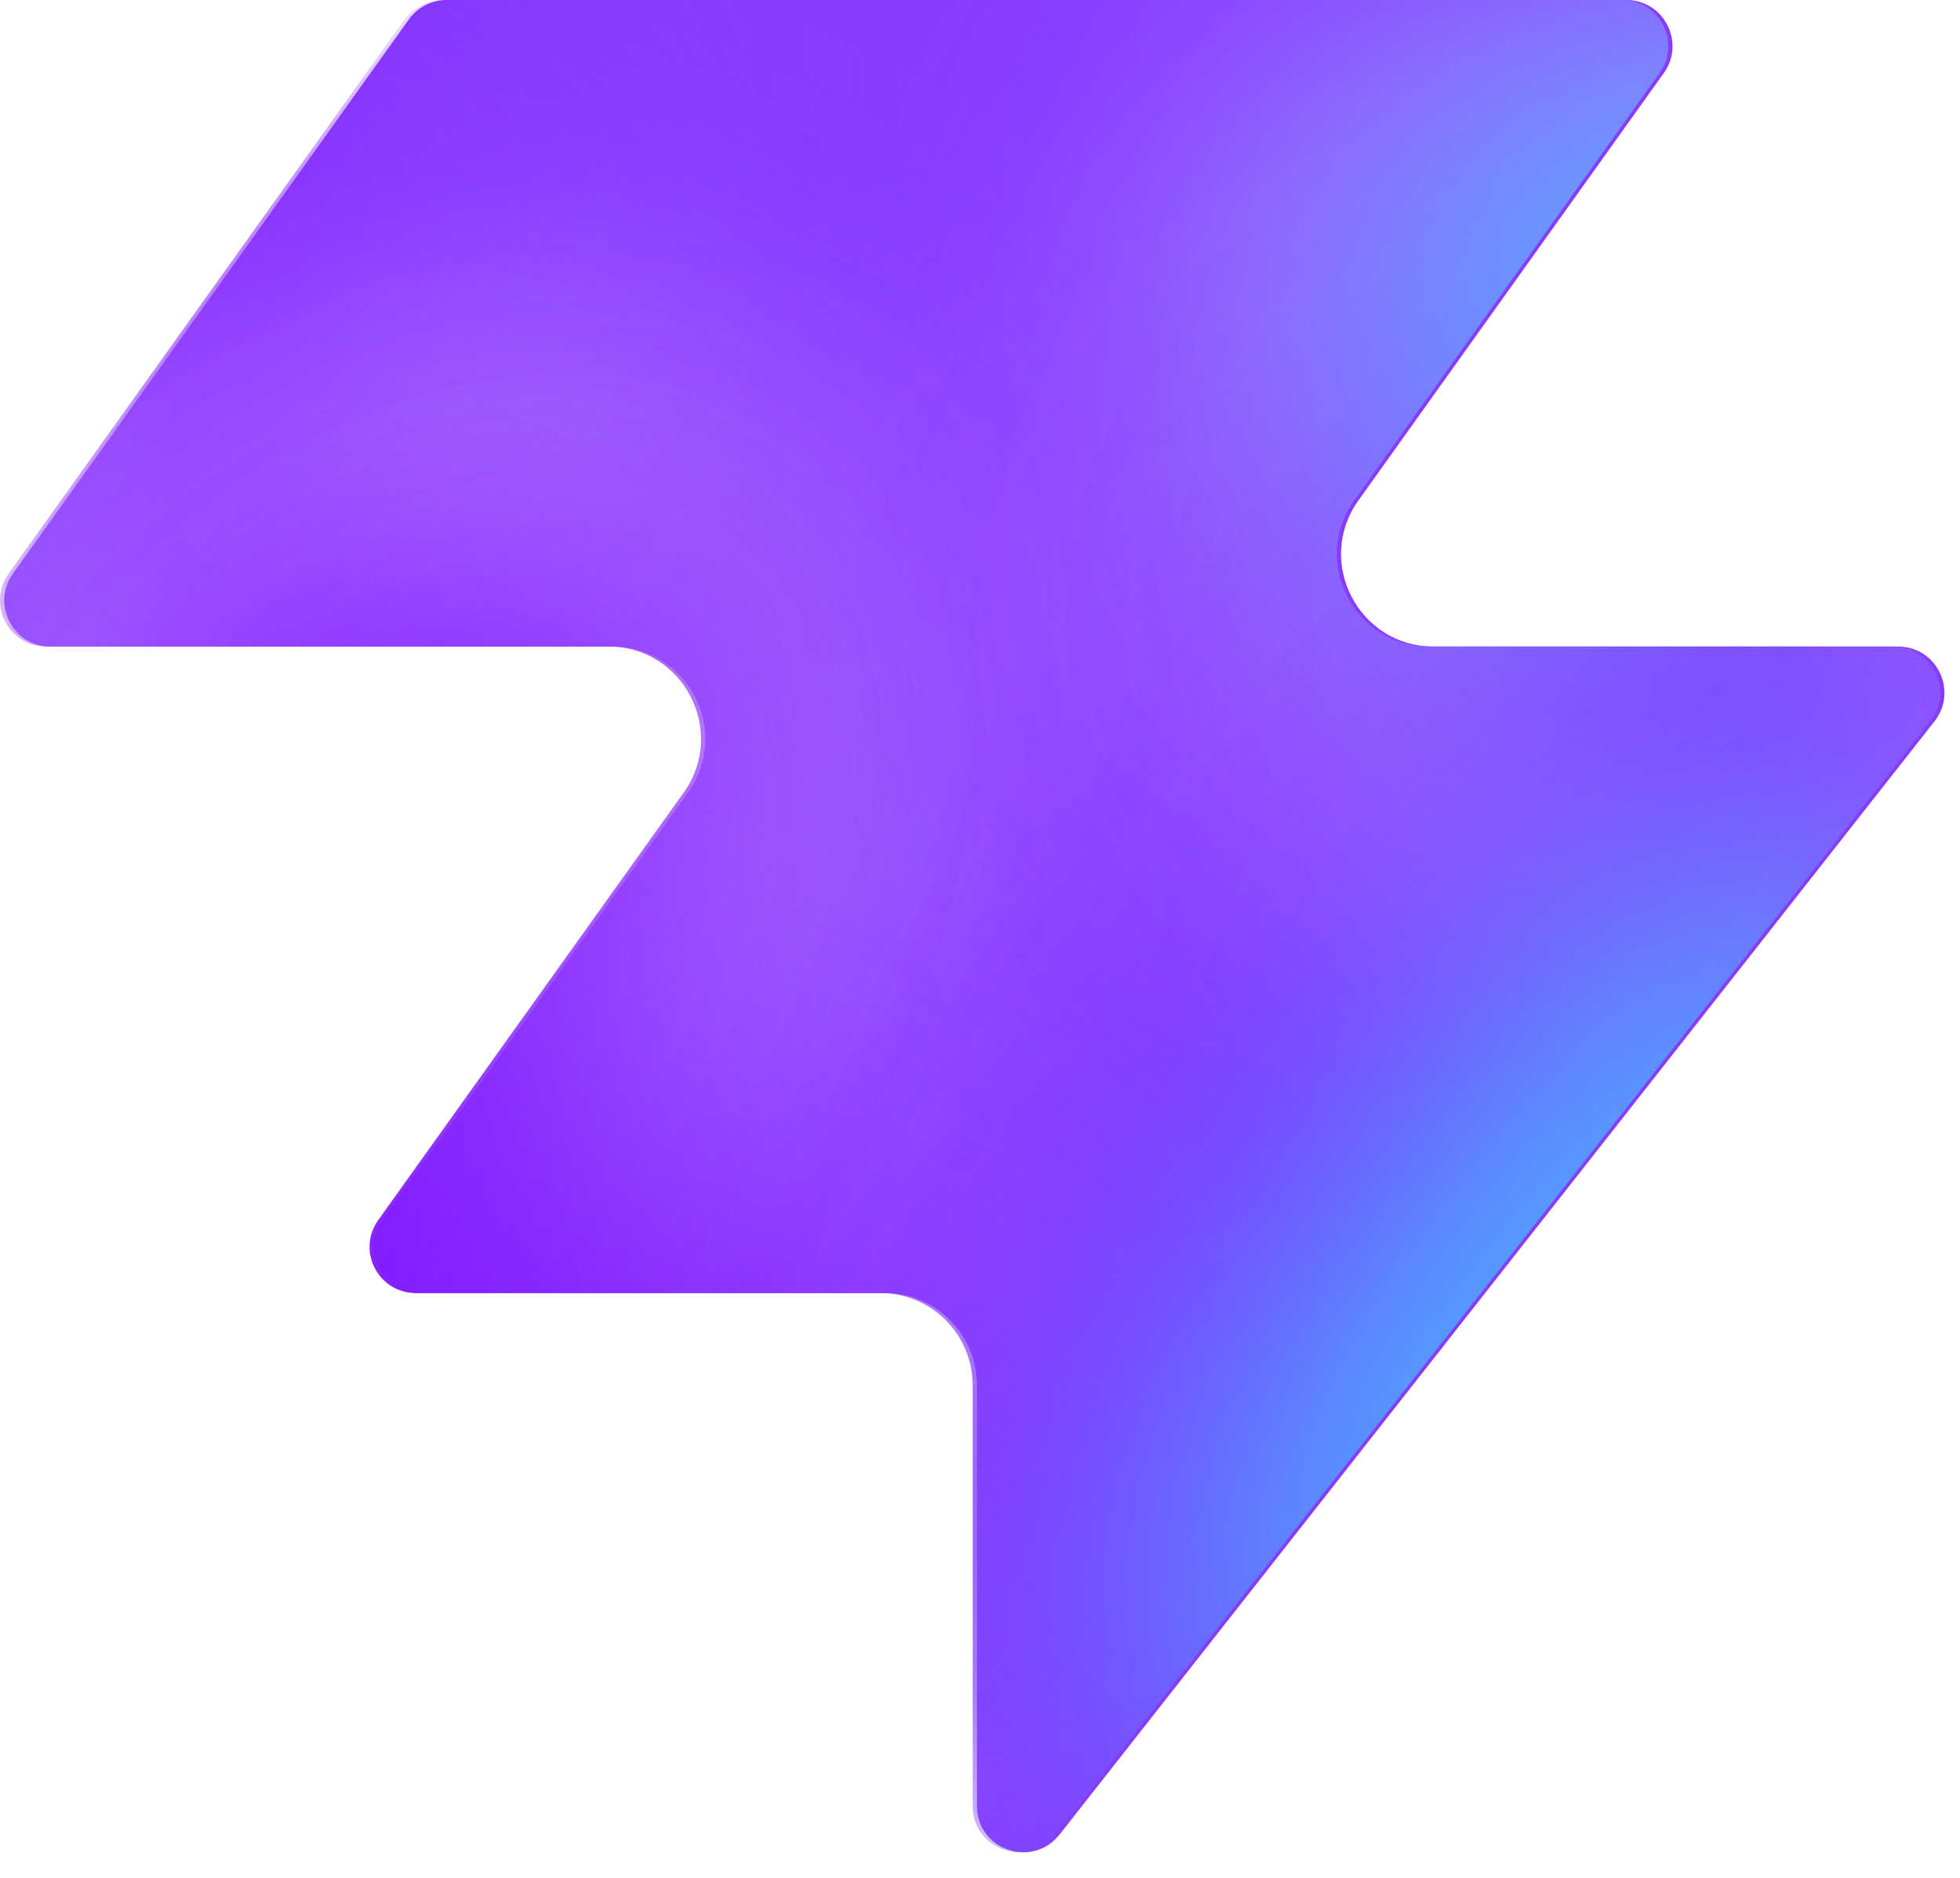
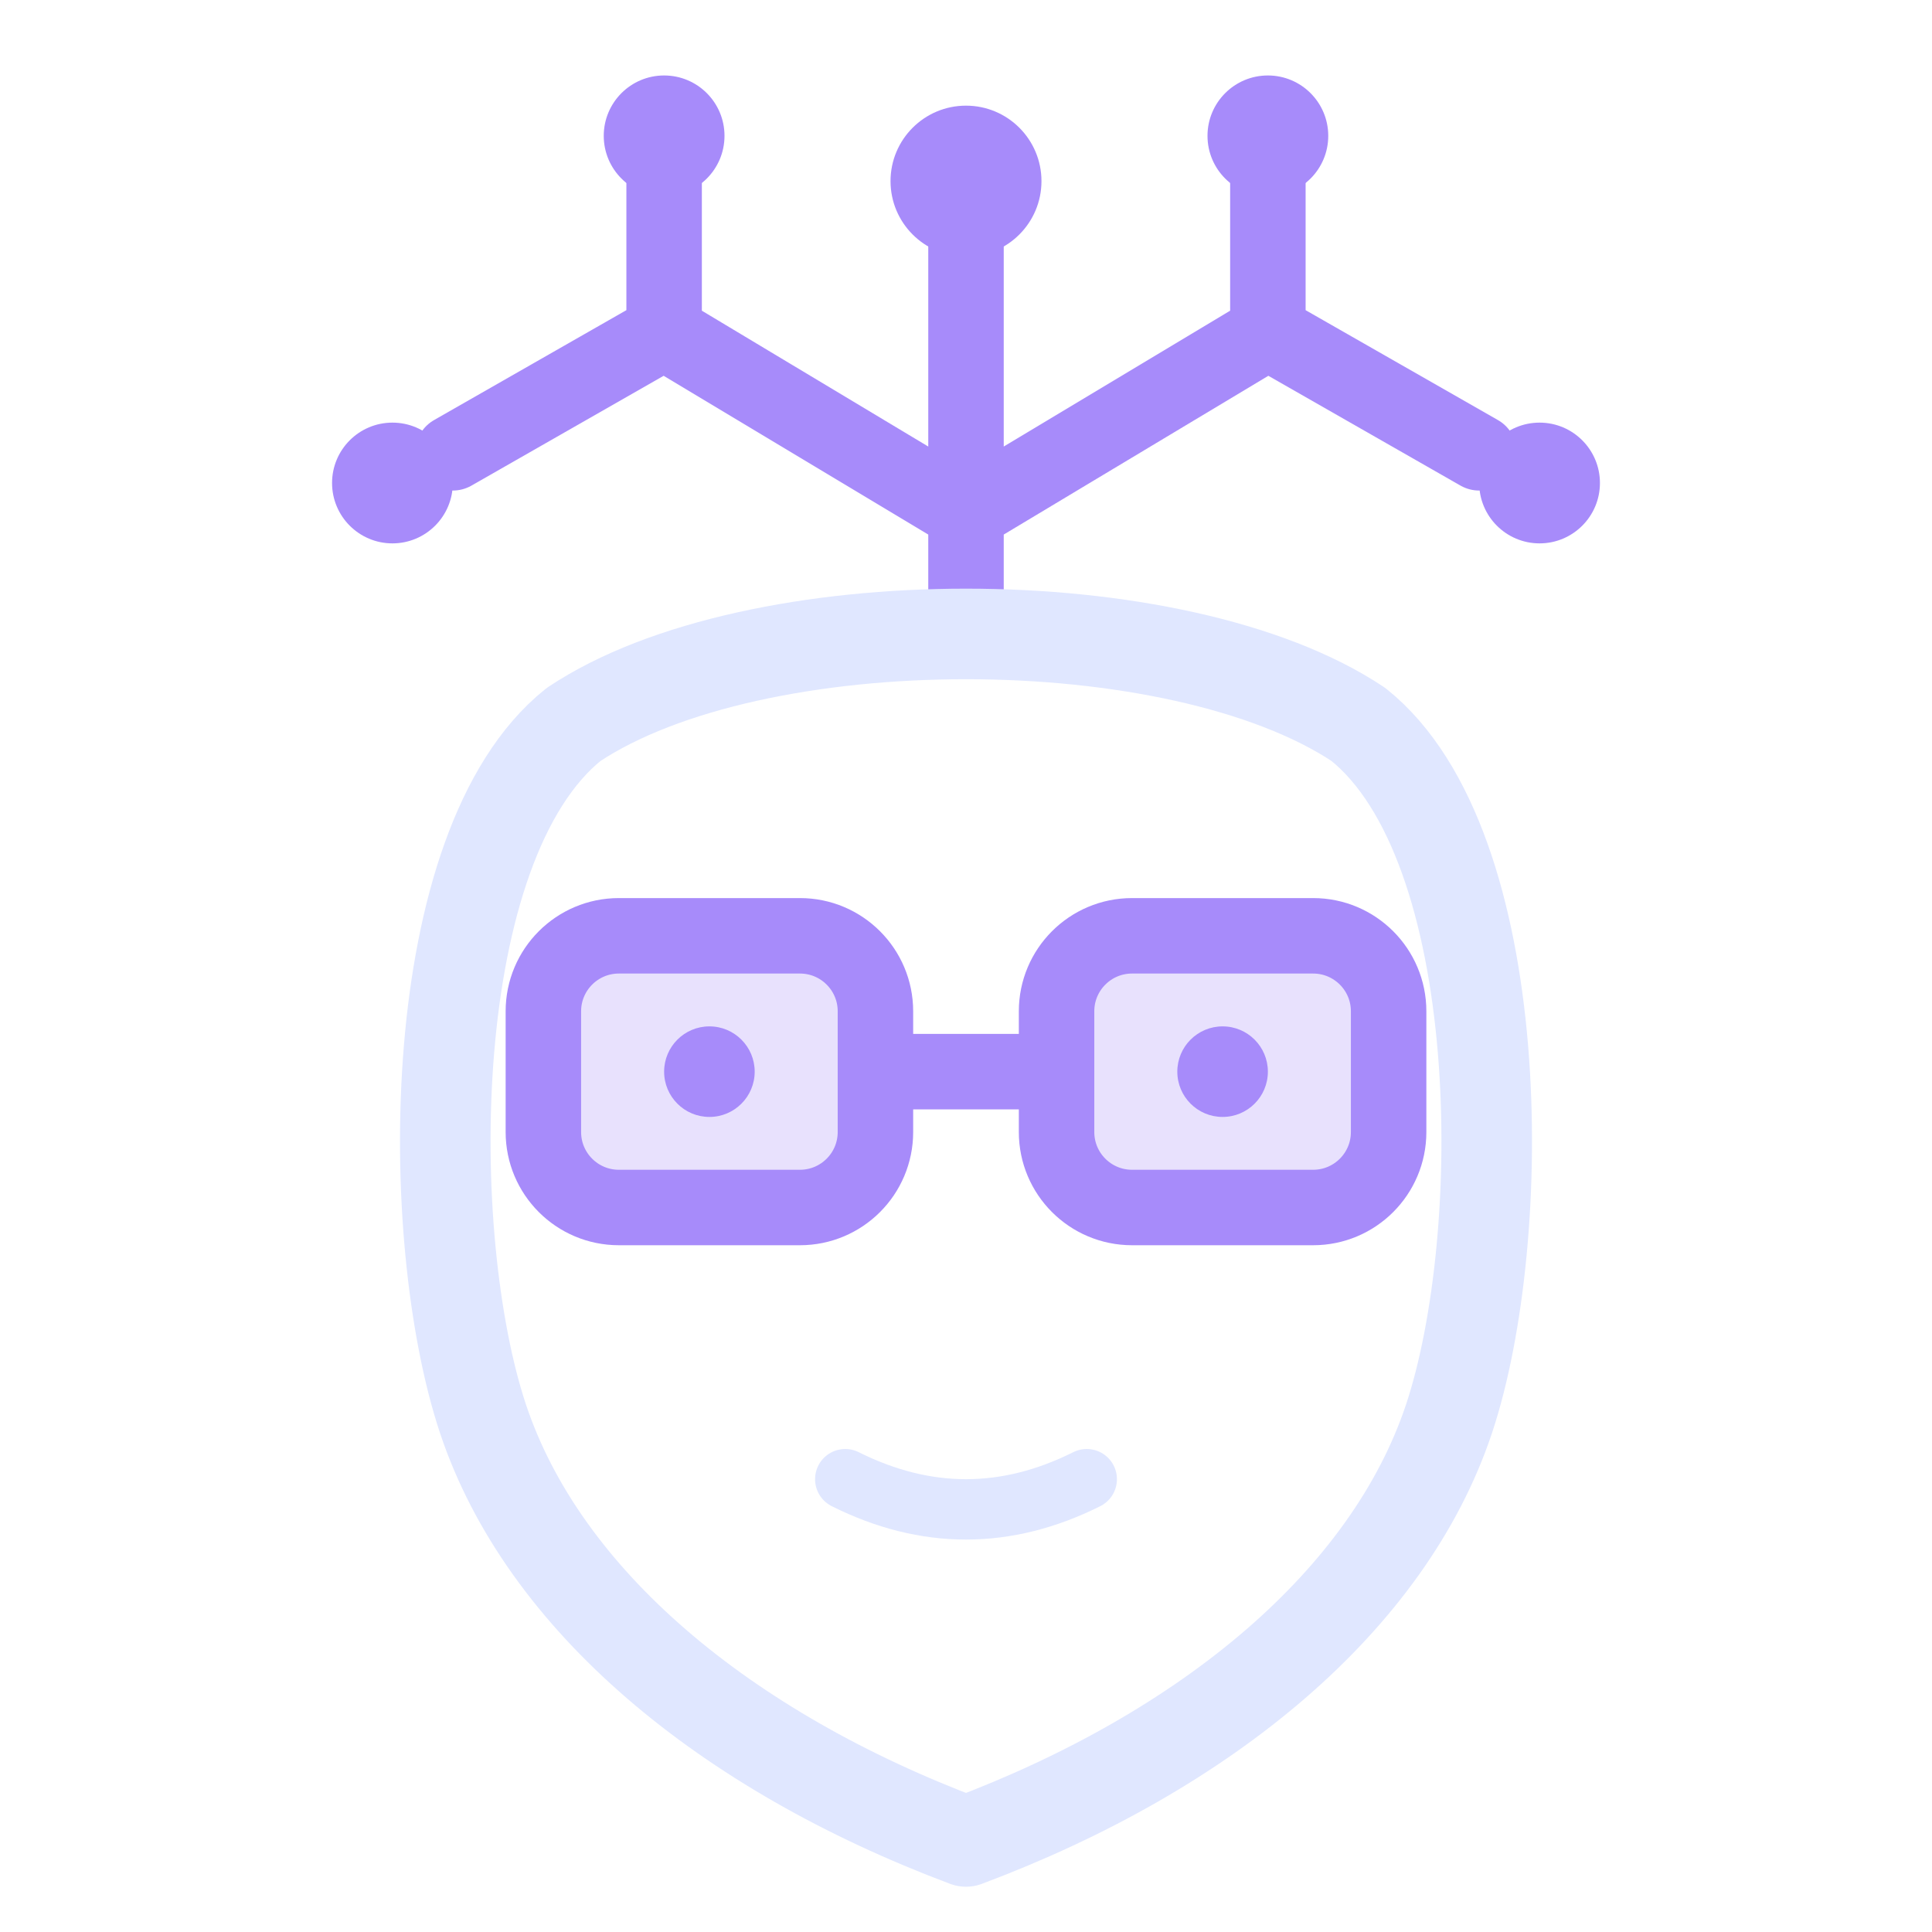
- <svg xmlns="http://www.w3.org/2000/svg" width="48" height="46" fill="none" viewBox="0 0 48 46">
-   <path fill="#863bff" d="M25.946 44.938c-.664.845-2.021.375-2.021-.698V33.937a2.26 2.26 0 0 0-2.262-2.262H10.287c-.92 0-1.456-1.04-.92-1.788l7.48-10.471c1.07-1.497 0-3.578-1.842-3.578H1.237c-.92 0-1.456-1.04-.92-1.788L10.013.474c.214-.297.556-.474.92-.474h28.894c.92 0 1.456 1.04.92 1.788l-7.48 10.471c-1.07 1.498 0 3.579 1.842 3.579h11.377c.943 0 1.473 1.088.89 1.83L25.947 44.94z" style="fill:#863bff;fill:color(display-p3 .525 .23 1);fill-opacity:1" />
-   <mask id="a" width="48" height="46" x="0" y="0" maskUnits="userSpaceOnUse" style="mask-type:alpha">
-     <path fill="#000" d="M25.842 44.938c-.664.844-2.021.375-2.021-.698V33.937a2.26 2.26 0 0 0-2.262-2.262H10.183c-.92 0-1.456-1.04-.92-1.788l7.48-10.471c1.07-1.498 0-3.579-1.842-3.579H1.133c-.92 0-1.456-1.04-.92-1.787L9.91.473c.214-.297.556-.474.92-.474h28.894c.92 0 1.456 1.04.92 1.788l-7.48 10.471c-1.07 1.498 0 3.578 1.842 3.578h11.377c.943 0 1.473 1.088.89 1.832L25.843 44.94z" style="fill:#000;fill-opacity:1" />
-   </mask>
-   <g mask="url(#a)">
-     <g filter="url(#b)">
-       <ellipse cx="5.508" cy="14.704" fill="#ede6ff" rx="5.508" ry="14.704" style="fill:#ede6ff;fill:color(display-p3 .927 .903 1);fill-opacity:1" transform="matrix(.00324 1 1 -.00324 -4.47 31.516)" />
-     </g>
-     <g filter="url(#c)">
-       <ellipse cx="10.399" cy="29.851" fill="#ede6ff" rx="10.399" ry="29.851" style="fill:#ede6ff;fill:color(display-p3 .927 .903 1);fill-opacity:1" transform="matrix(.00324 1 1 -.00324 -39.328 7.883)" />
-     </g>
-     <g filter="url(#d)">
-       <ellipse cx="5.508" cy="30.487" fill="#7e14ff" rx="5.508" ry="30.487" style="fill:#7e14ff;fill:color(display-p3 .492 .077 1);fill-opacity:1" transform="rotate(89.814 -25.913 -14.639)scale(1 -1)" />
-     </g>
-     <g filter="url(#e)">
-       <ellipse cx="5.508" cy="30.599" fill="#7e14ff" rx="5.508" ry="30.599" style="fill:#7e14ff;fill:color(display-p3 .492 .077 1);fill-opacity:1" transform="rotate(89.814 -32.644 -3.334)scale(1 -1)" />
-     </g>
-     <g filter="url(#f)">
-       <ellipse cx="5.508" cy="30.599" fill="#7e14ff" rx="5.508" ry="30.599" style="fill:#7e14ff;fill:color(display-p3 .492 .077 1);fill-opacity:1" transform="matrix(.00324 1 1 -.00324 -34.34 30.47)" />
-     </g>
-     <g filter="url(#g)">
-       <ellipse cx="14.072" cy="22.078" fill="#ede6ff" rx="14.072" ry="22.078" style="fill:#ede6ff;fill:color(display-p3 .927 .903 1);fill-opacity:1" transform="rotate(93.35 24.506 48.493)scale(-1 1)" />
-     </g>
-     <g filter="url(#h)">
-       <ellipse cx="3.47" cy="21.501" fill="#7e14ff" rx="3.47" ry="21.501" style="fill:#7e14ff;fill:color(display-p3 .492 .077 1);fill-opacity:1" transform="rotate(89.009 28.708 47.59)scale(-1 1)" />
-     </g>
-     <g filter="url(#i)">
-       <ellipse cx="3.47" cy="21.501" fill="#7e14ff" rx="3.47" ry="21.501" style="fill:#7e14ff;fill:color(display-p3 .492 .077 1);fill-opacity:1" transform="rotate(89.009 28.708 47.59)scale(-1 1)" />
-     </g>
-     <g filter="url(#j)">
-       <ellipse cx=".387" cy="8.972" fill="#7e14ff" rx="4.407" ry="29.108" style="fill:#7e14ff;fill:color(display-p3 .492 .077 1);fill-opacity:1" transform="rotate(39.51 .387 8.972)" />
-     </g>
-     <g filter="url(#k)">
-       <ellipse cx="47.523" cy="-6.092" fill="#7e14ff" rx="4.407" ry="29.108" style="fill:#7e14ff;fill:color(display-p3 .492 .077 1);fill-opacity:1" transform="rotate(37.892 47.523 -6.092)" />
-     </g>
-     <g filter="url(#l)">
-       <ellipse cx="41.412" cy="6.333" fill="#47bfff" rx="5.971" ry="9.665" style="fill:#47bfff;fill:color(display-p3 .28 .748 1);fill-opacity:1" transform="rotate(37.892 41.412 6.333)" />
-     </g>
-     <g filter="url(#m)">
-       <ellipse cx="-1.879" cy="38.332" fill="#7e14ff" rx="4.407" ry="29.108" style="fill:#7e14ff;fill:color(display-p3 .492 .077 1);fill-opacity:1" transform="rotate(37.892 -1.88 38.332)" />
-     </g>
-     <g filter="url(#n)">
-       <ellipse cx="-1.879" cy="38.332" fill="#7e14ff" rx="4.407" ry="29.108" style="fill:#7e14ff;fill:color(display-p3 .492 .077 1);fill-opacity:1" transform="rotate(37.892 -1.88 38.332)" />
-     </g>
-     <g filter="url(#o)">
-       <ellipse cx="35.651" cy="29.907" fill="#7e14ff" rx="4.407" ry="29.108" style="fill:#7e14ff;fill:color(display-p3 .492 .077 1);fill-opacity:1" transform="rotate(37.892 35.651 29.907)" />
-     </g>
-     <g filter="url(#p)">
-       <ellipse cx="38.418" cy="32.4" fill="#47bfff" rx="5.971" ry="15.297" style="fill:#47bfff;fill:color(display-p3 .28 .748 1);fill-opacity:1" transform="rotate(37.892 38.418 32.4)" />
-     </g>
-   </g>
-   <defs>
-     <filter id="b" width="60.045" height="41.654" x="-19.77" y="16.149" color-interpolation-filters="sRGB" filterUnits="userSpaceOnUse">
-       <feFlood flood-opacity="0" result="BackgroundImageFix" />
-       <feBlend in="SourceGraphic" in2="BackgroundImageFix" result="shape" />
-       <feGaussianBlur result="effect1_foregroundBlur_2002_17158" stdDeviation="7.659" />
-     </filter>
-     <filter id="c" width="90.34" height="51.437" x="-54.613" y="-7.533" color-interpolation-filters="sRGB" filterUnits="userSpaceOnUse">
-       <feFlood flood-opacity="0" result="BackgroundImageFix" />
-       <feBlend in="SourceGraphic" in2="BackgroundImageFix" result="shape" />
-       <feGaussianBlur result="effect1_foregroundBlur_2002_17158" stdDeviation="7.659" />
-     </filter>
-     <filter id="d" width="79.355" height="29.4" x="-49.64" y="2.03" color-interpolation-filters="sRGB" filterUnits="userSpaceOnUse">
-       <feFlood flood-opacity="0" result="BackgroundImageFix" />
-       <feBlend in="SourceGraphic" in2="BackgroundImageFix" result="shape" />
-       <feGaussianBlur result="effect1_foregroundBlur_2002_17158" stdDeviation="4.596" />
-     </filter>
-     <filter id="e" width="79.579" height="29.4" x="-45.045" y="20.029" color-interpolation-filters="sRGB" filterUnits="userSpaceOnUse">
-       <feFlood flood-opacity="0" result="BackgroundImageFix" />
-       <feBlend in="SourceGraphic" in2="BackgroundImageFix" result="shape" />
-       <feGaussianBlur result="effect1_foregroundBlur_2002_17158" stdDeviation="4.596" />
-     </filter>
-     <filter id="f" width="79.579" height="29.4" x="-43.513" y="21.178" color-interpolation-filters="sRGB" filterUnits="userSpaceOnUse">
-       <feFlood flood-opacity="0" result="BackgroundImageFix" />
-       <feBlend in="SourceGraphic" in2="BackgroundImageFix" result="shape" />
-       <feGaussianBlur result="effect1_foregroundBlur_2002_17158" stdDeviation="4.596" />
-     </filter>
-     <filter id="g" width="74.749" height="58.852" x="15.756" y="-17.901" color-interpolation-filters="sRGB" filterUnits="userSpaceOnUse">
-       <feFlood flood-opacity="0" result="BackgroundImageFix" />
-       <feBlend in="SourceGraphic" in2="BackgroundImageFix" result="shape" />
-       <feGaussianBlur result="effect1_foregroundBlur_2002_17158" stdDeviation="7.659" />
-     </filter>
-     <filter id="h" width="61.377" height="25.362" x="23.548" y="2.284" color-interpolation-filters="sRGB" filterUnits="userSpaceOnUse">
-       <feFlood flood-opacity="0" result="BackgroundImageFix" />
-       <feBlend in="SourceGraphic" in2="BackgroundImageFix" result="shape" />
-       <feGaussianBlur result="effect1_foregroundBlur_2002_17158" stdDeviation="4.596" />
-     </filter>
-     <filter id="i" width="61.377" height="25.362" x="23.548" y="2.284" color-interpolation-filters="sRGB" filterUnits="userSpaceOnUse">
-       <feFlood flood-opacity="0" result="BackgroundImageFix" />
-       <feBlend in="SourceGraphic" in2="BackgroundImageFix" result="shape" />
-       <feGaussianBlur result="effect1_foregroundBlur_2002_17158" stdDeviation="4.596" />
-     </filter>
-     <filter id="j" width="56.045" height="63.649" x="-27.636" y="-22.853" color-interpolation-filters="sRGB" filterUnits="userSpaceOnUse">
-       <feFlood flood-opacity="0" result="BackgroundImageFix" />
-       <feBlend in="SourceGraphic" in2="BackgroundImageFix" result="shape" />
-       <feGaussianBlur result="effect1_foregroundBlur_2002_17158" stdDeviation="4.596" />
-     </filter>
-     <filter id="k" width="54.814" height="64.646" x="20.116" y="-38.415" color-interpolation-filters="sRGB" filterUnits="userSpaceOnUse">
-       <feFlood flood-opacity="0" result="BackgroundImageFix" />
-       <feBlend in="SourceGraphic" in2="BackgroundImageFix" result="shape" />
-       <feGaussianBlur result="effect1_foregroundBlur_2002_17158" stdDeviation="4.596" />
-     </filter>
-     <filter id="l" width="33.541" height="35.313" x="24.641" y="-11.323" color-interpolation-filters="sRGB" filterUnits="userSpaceOnUse">
-       <feFlood flood-opacity="0" result="BackgroundImageFix" />
-       <feBlend in="SourceGraphic" in2="BackgroundImageFix" result="shape" />
-       <feGaussianBlur result="effect1_foregroundBlur_2002_17158" stdDeviation="4.596" />
-     </filter>
-     <filter id="m" width="54.814" height="64.646" x="-29.286" y="6.009" color-interpolation-filters="sRGB" filterUnits="userSpaceOnUse">
-       <feFlood flood-opacity="0" result="BackgroundImageFix" />
-       <feBlend in="SourceGraphic" in2="BackgroundImageFix" result="shape" />
-       <feGaussianBlur result="effect1_foregroundBlur_2002_17158" stdDeviation="4.596" />
-     </filter>
-     <filter id="n" width="54.814" height="64.646" x="-29.286" y="6.009" color-interpolation-filters="sRGB" filterUnits="userSpaceOnUse">
-       <feFlood flood-opacity="0" result="BackgroundImageFix" />
-       <feBlend in="SourceGraphic" in2="BackgroundImageFix" result="shape" />
-       <feGaussianBlur result="effect1_foregroundBlur_2002_17158" stdDeviation="4.596" />
-     </filter>
-     <filter id="o" width="54.814" height="64.646" x="8.244" y="-2.416" color-interpolation-filters="sRGB" filterUnits="userSpaceOnUse">
-       <feFlood flood-opacity="0" result="BackgroundImageFix" />
-       <feBlend in="SourceGraphic" in2="BackgroundImageFix" result="shape" />
-       <feGaussianBlur result="effect1_foregroundBlur_2002_17158" stdDeviation="4.596" />
-     </filter>
-     <filter id="p" width="39.409" height="43.623" x="18.713" y="10.588" color-interpolation-filters="sRGB" filterUnits="userSpaceOnUse">
-       <feFlood flood-opacity="0" result="BackgroundImageFix" />
-       <feBlend in="SourceGraphic" in2="BackgroundImageFix" result="shape" />
-       <feGaussianBlur result="effect1_foregroundBlur_2002_17158" stdDeviation="4.596" />
-     </filter>
-   </defs>
+ <svg xmlns="http://www.w3.org/2000/svg" viewBox="0 0 64 64" fill="none">
+   <path d="M32 20V8M32 17L22 11V6M32 17L42 11V6M22 11L15 15M42 11L49 15" stroke="#a78bfa" stroke-width="2.5" stroke-linecap="round" stroke-linejoin="round" />
+   <circle cx="32" cy="6" r="2.5" fill="#a78bfa" />
+   <circle cx="22" cy="4.5" r="2" fill="#a78bfa" />
+   <circle cx="42" cy="4.5" r="2" fill="#a78bfa" />
+   <circle cx="13" cy="16" r="2" fill="#a78bfa" />
+   <circle cx="51" cy="16" r="2" fill="#a78bfa" />
+   <path d="M19 24C14 28 14 41 16 47C18 53 24 58 32 61C40 58 46 53 48 47C50 41 50 28 45 24C39 20 25 20 19 24Z" stroke="#e0e7ff" stroke-width="3" stroke-linecap="round" stroke-linejoin="round" fill="none" />
+   <rect x="18" y="31" width="11" height="9" rx="2.5" stroke="#a78bfa" stroke-width="2.5" fill="#a78bfa" fill-opacity="0.25" />
+   <rect x="35" y="31" width="11" height="9" rx="2.5" stroke="#a78bfa" stroke-width="2.5" fill="#a78bfa" fill-opacity="0.25" />
+   <path d="M29 35.5H35" stroke="#a78bfa" stroke-width="2.5" stroke-linecap="round" />
+   <circle cx="23.5" cy="35.5" r="1.5" fill="#a78bfa" />
+   <circle cx="40.5" cy="35.5" r="1.5" fill="#a78bfa" />
+   <path d="M28 49Q32 51 36 49" stroke="#e0e7ff" stroke-width="2" stroke-linecap="round" />
</svg>
